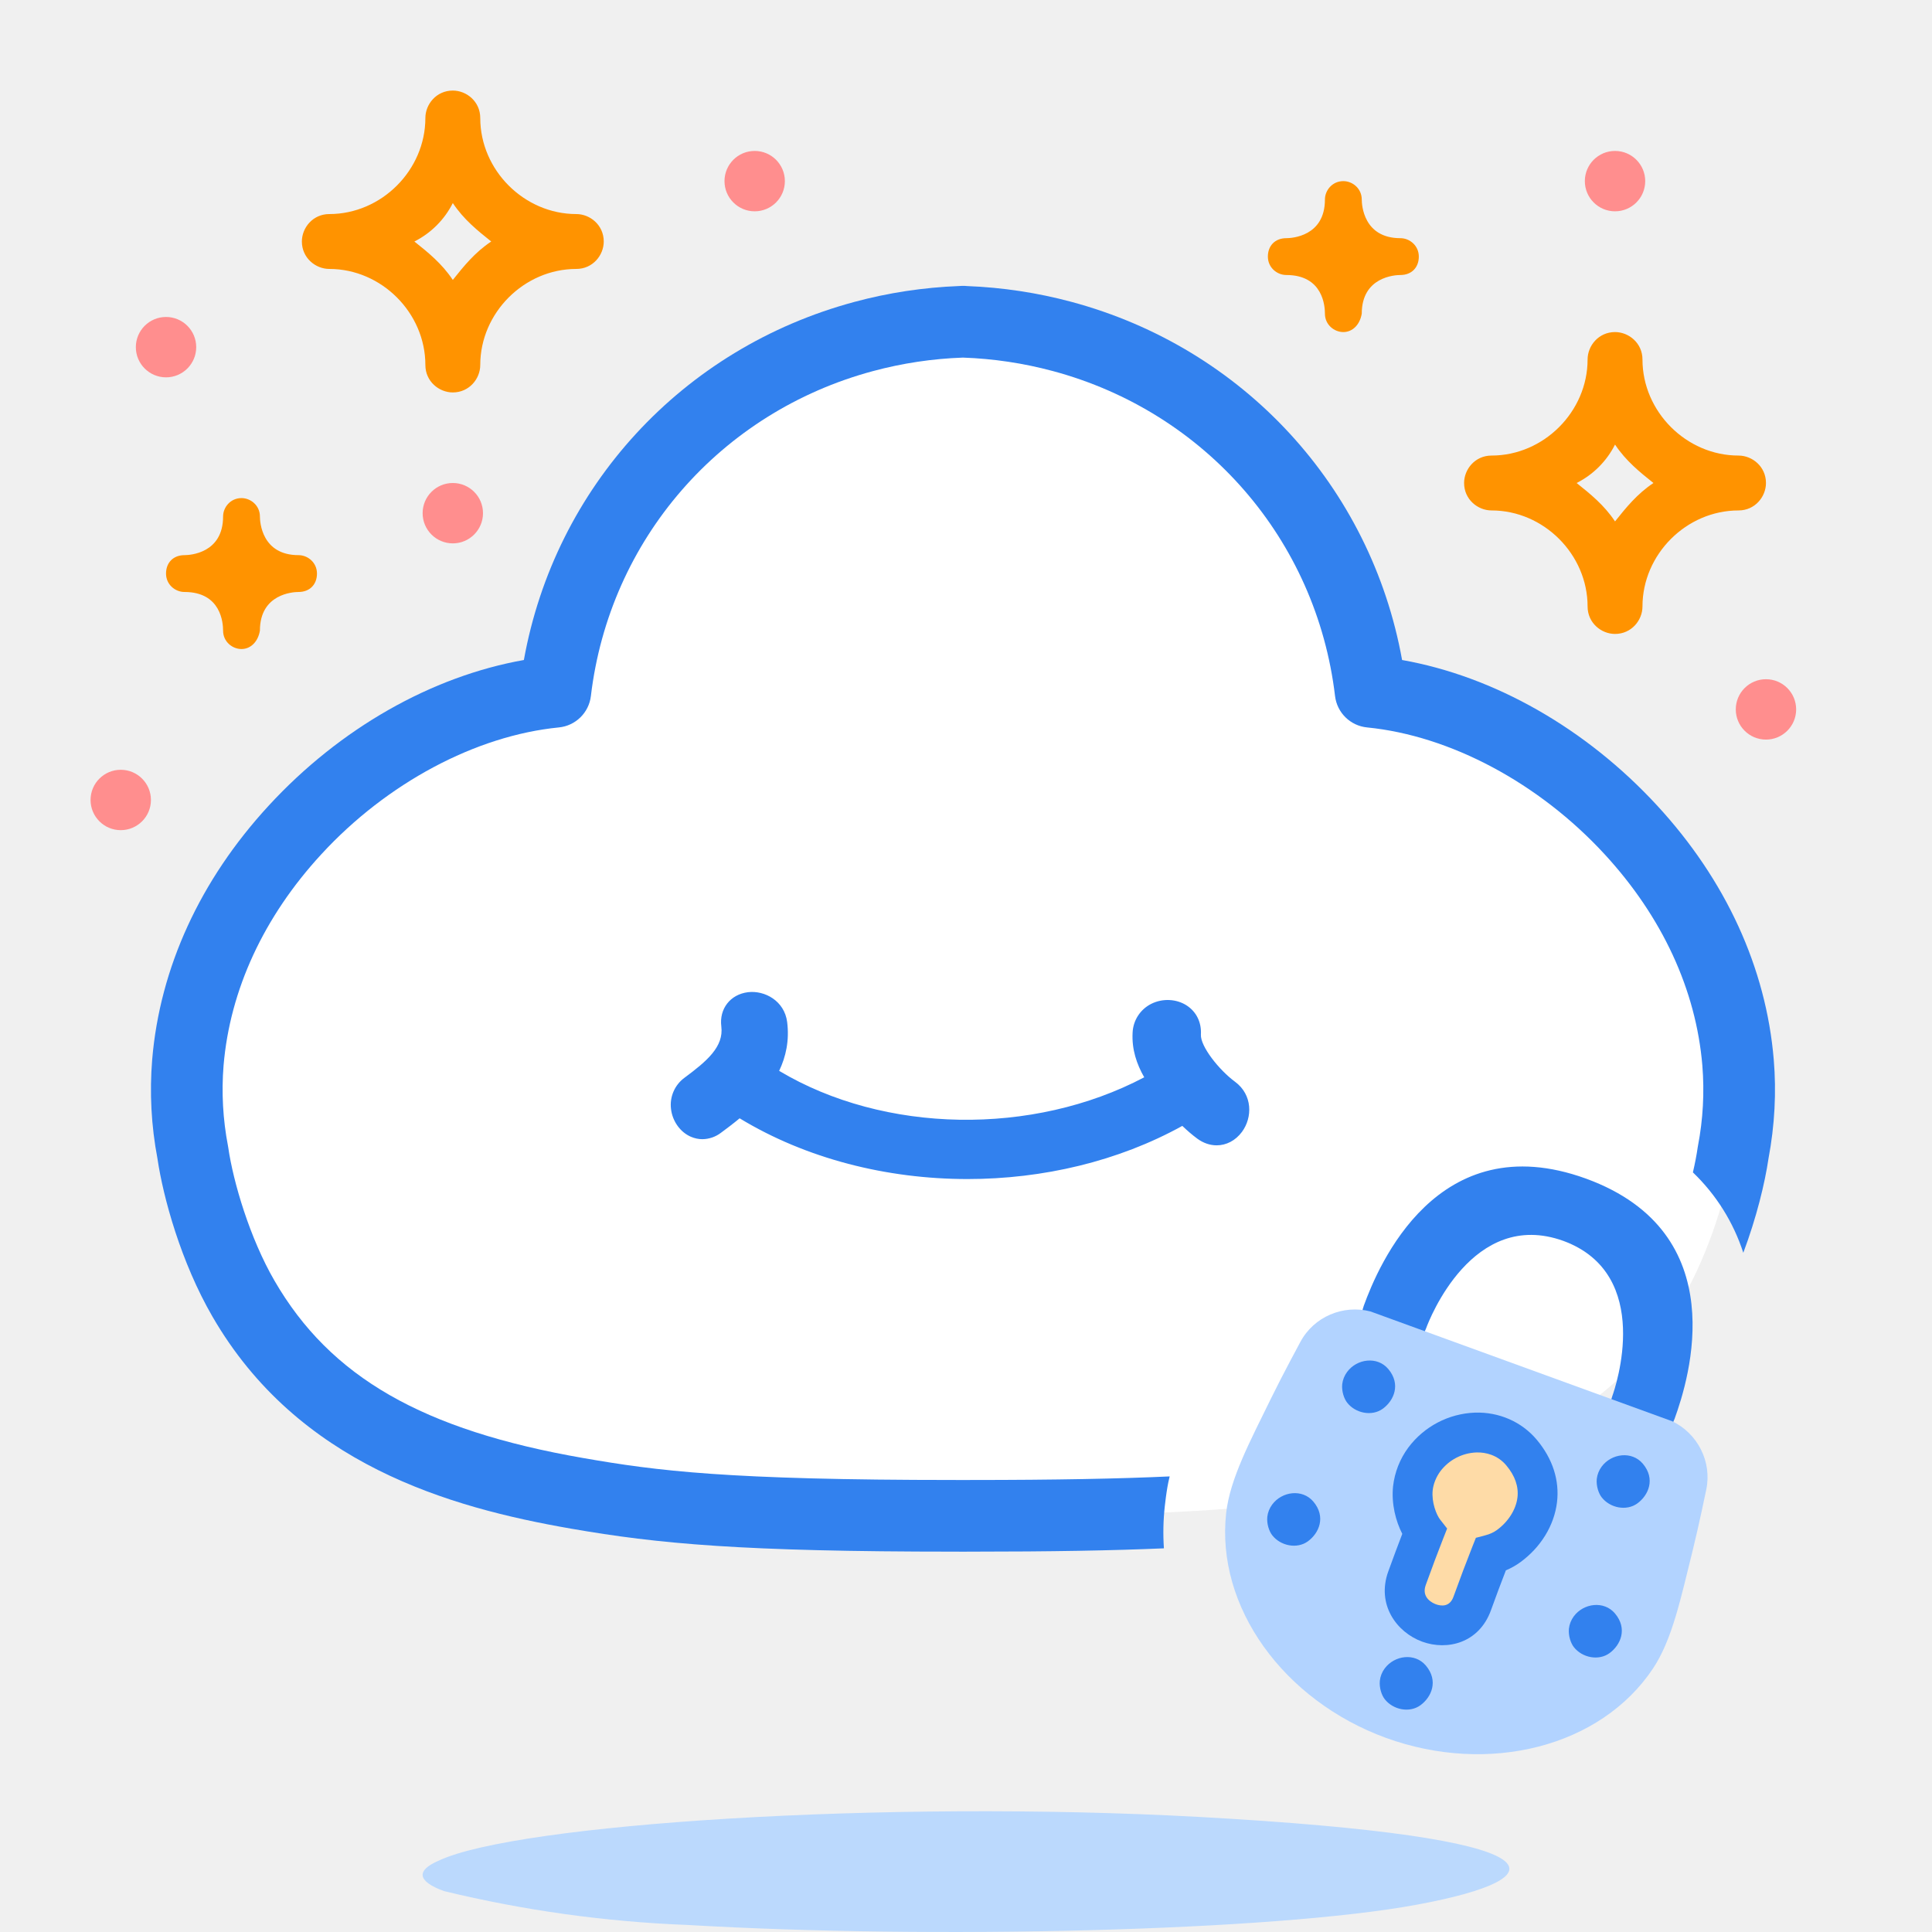
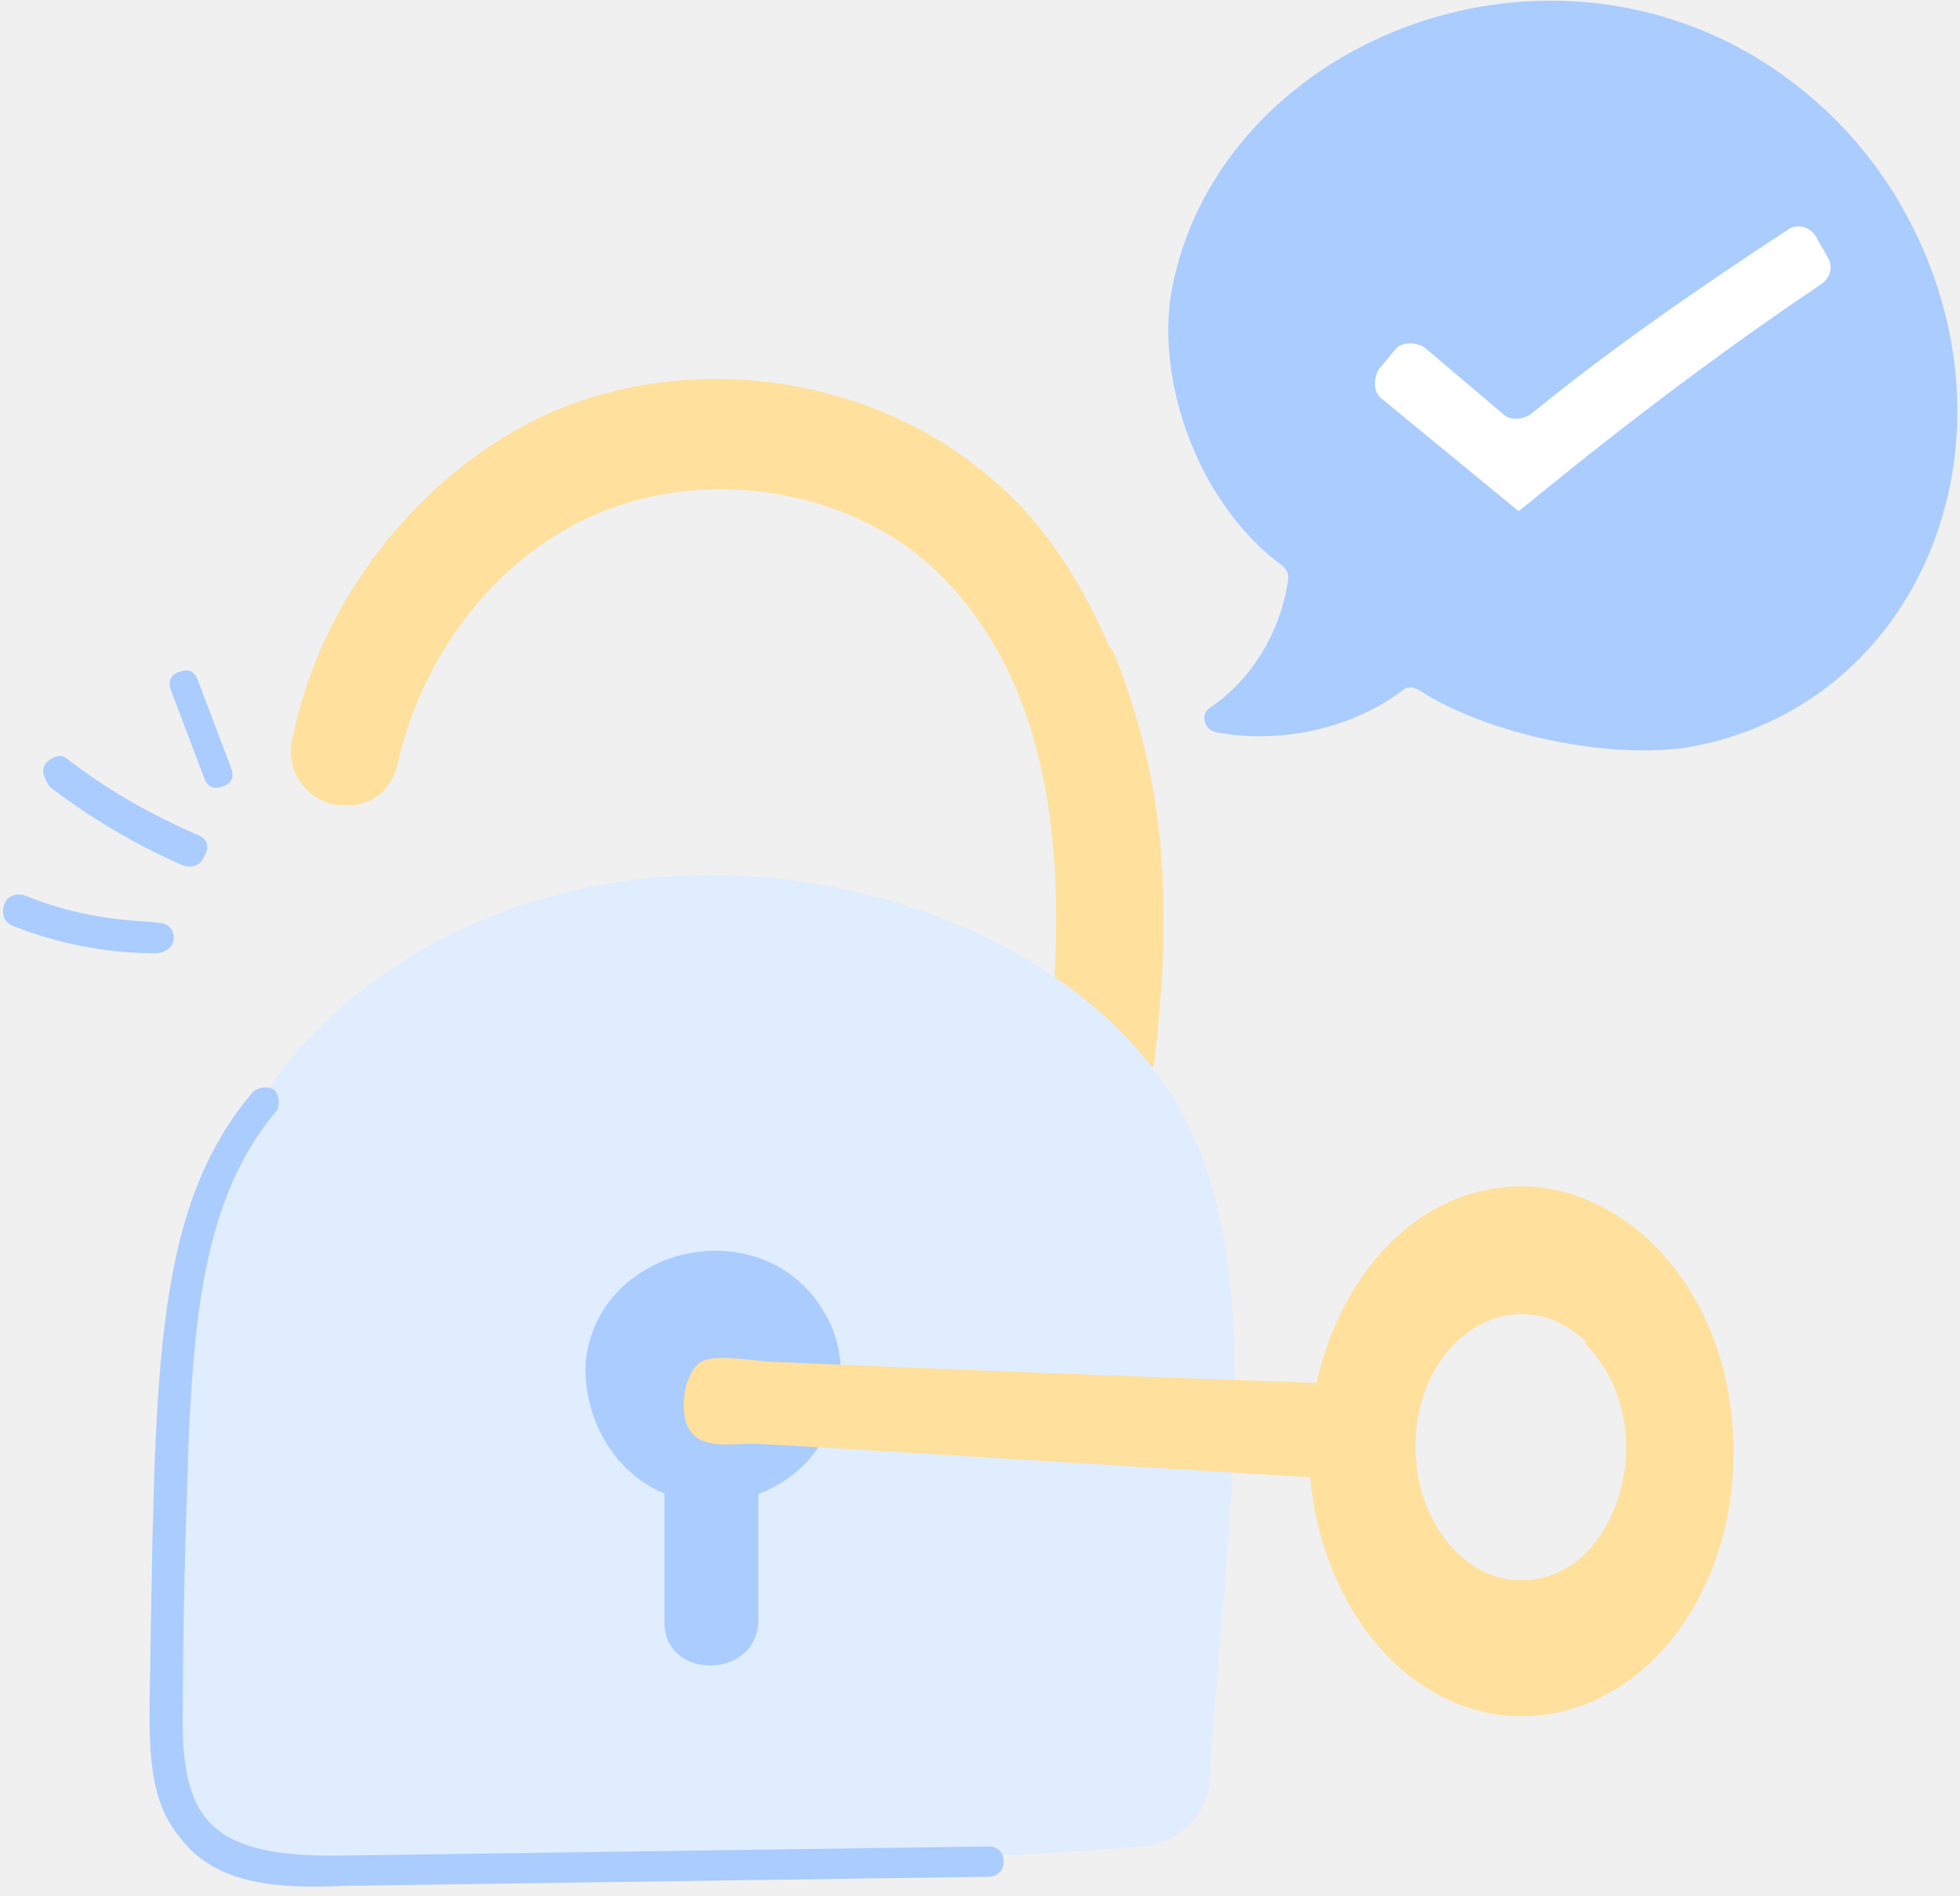
- <svg xmlns="http://www.w3.org/2000/svg" width="128" height="128" viewBox="0 0 128 128" fill="none">
-   <path fill-rule="evenodd" clip-rule="evenodd" d="M115.149 70.393c-.483-5.764-3.108-11.079-7.096-15.408-4.338-4.707-10.593-8.496-17.246-9.151a27.82 27.82 0 0 0-20.435-23.542 28.937 28.937 0 0 0-6.54-.974v-.006c-.01.002-.022.002-.032.002-.011 0-.022 0-.033-.002v.006c-2.173.073-4.368.389-6.54.974-11.308 3.04-19.138 12.606-20.434 23.542-6.655.655-12.91 4.444-17.247 9.151-3.988 4.33-6.615 9.644-7.1 15.408a22.135 22.135 0 0 0 .327 5.968c.391 2.719 1.612 6.666 3.359 9.682 4.59 7.928 12.415 11.21 22.102 12.896 5.35.93 10.428 1.488 25.062 1.488l.471.002h.065l.47-.002c14.635 0 19.713-.557 25.061-1.488 9.687-1.686 17.513-4.968 22.102-12.896 1.749-3.016 2.97-6.963 3.361-9.682.373-1.965.493-3.976.323-5.968Z" fill="#fff" />
-   <path fill-rule="evenodd" clip-rule="evenodd" d="M57.845 24.584a26.48 26.48 0 0 1 5.954-.892 26.51 26.51 0 0 1 5.957.892C79.881 27.306 87.22 35.758 88.45 46.112a2.371 2.371 0 0 0 2.123 2.082c5.507.544 11.389 3.682 15.734 8.4 3.818 4.142 6.058 8.984 6.478 13.997v.002a19.714 19.714 0 0 1-.291 5.324l-.018.106c-.07.49-.177 1.049-.317 1.651A12.85 12.85 0 0 1 115.498 83c.884-2.354 1.431-4.627 1.67-6.247.412-2.195.529-4.401.347-6.56-.509-6.074-3.177-11.89-7.718-16.816-4.713-5.116-10.787-8.565-16.905-9.65C90.826 32.274 82.4 23.067 70.99 20a31.266 31.266 0 0 0-6.911-1.047 2.178 2.178 0 0 0-.358-.012c-.067.002-.127.004-.193.01-2.349.092-4.677.445-6.916 1.05-11.413 3.067-19.84 12.272-21.904 23.726-6.122 1.085-12.196 4.534-16.907 9.65-4.539 4.924-7.207 10.742-7.718 16.818a24.436 24.436 0 0 0 .348 6.558c.382 2.598 1.562 6.879 3.647 10.478 5.656 9.772 15.663 12.639 23.749 14.045 5.806 1.011 11.34 1.524 25.468 1.524l.472.002h.08l.456-.002c5.336 0 9.447-.073 12.809-.219a15.698 15.698 0 0 1 .06-2.8l.069-.573.05-.352.054-.336.062-.325.073-.321.014-.058c-3.293.152-7.5.237-13.191.237l-.53.002-.478-.002c-15.132 0-19.764-.602-24.654-1.454C28 94.749 21.883 91.235 18.187 84.853c-1.641-2.83-2.739-6.56-3.065-8.83a2.164 2.164 0 0 0-.018-.106 19.794 19.794 0 0 1-.292-5.326c.423-5.014 2.663-9.854 6.48-13.997 4.342-4.718 10.226-7.856 15.733-8.4a2.371 2.371 0 0 0 2.123-2.082c1.23-10.354 8.567-18.806 18.697-21.528Z" fill="#3281EE" />
-   <path fill-rule="evenodd" clip-rule="evenodd" d="M81.82 71.666c-1.06-.782-2.3-2.349-2.257-3.124.046-.801-.294-1.502-.934-1.922-.68-.445-1.606-.49-2.359-.111a2.243 2.243 0 0 0-1.232 1.9c-.062 1.132.276 2.099.77 2.965-7.389 3.895-17.21 3.743-24.187-.427.447-.936.684-2.01.53-3.235-.178-1.4-1.489-2.114-2.6-1.976-1.168.147-1.909 1.101-1.762 2.268.17 1.345-.954 2.298-2.44 3.4a2.227 2.227 0 0 0-.893 2.066c.094.814.611 1.537 1.314 1.842.25.108.51.162.767.162a2.07 2.07 0 0 0 1.236-.43c.36-.266.785-.584 1.23-.953 4.406 2.677 9.749 4.024 15.098 4.024 4.99 0 9.987-1.173 14.23-3.522.305.292.633.58.993.846.404.296.847.442 1.28.442.636 0 1.247-.307 1.68-.892.699-.948.717-2.45-.463-3.323ZM105.09 78.09a.035.035 0 0 1-.013-.003.07.07 0 0 0-.012-.005c-9.842-3.563-13.751 5.785-14.71 8.425a2.194 2.194 0 0 0 1.312 2.813 2.194 2.194 0 0 0 2.814-1.31c.208-.576 3.075-7.964 9.095-5.798 6.002 2.21 3.45 9.714 3.242 10.288a2.195 2.195 0 1 0 4.127 1.501c.959-2.64 3.974-12.315-5.855-15.91Z" fill="#3281EE" />
-   <path fill-rule="evenodd" clip-rule="evenodd" d="M112.131 102.779c.425-1.713.913-4.089.913-4.089.389-1.854-.577-3.726-2.261-4.53l-19.986-7.273c-1.806-.468-3.748.344-4.643 2.017 0 0-1.155 2.132-1.932 3.718-1.395 2.858-2.727 5.328-2.985 7.617-.693 6.22 3.79 12.417 10.593 14.903 6.809 2.469 14.226.602 17.69-4.607 1.277-1.921 1.842-4.67 2.611-7.756Z" fill="#B2D3FF" />
-   <path fill-rule="evenodd" clip-rule="evenodd" d="M88.925 91.71c-.046.467.124.965.33 1.222.546.699 1.636.927 2.362.398.732-.535 1.214-1.616.36-2.63-.727-.864-2.083-.68-2.727.194a1.693 1.693 0 0 0-.325.816ZM83.962 100.497c-.046.466.124.963.328 1.219.547.701 1.638.929 2.362.4.734-.534 1.216-1.616.363-2.629-.728-.864-2.084-.681-2.73.194a1.688 1.688 0 0 0-.323.816ZM91.418 111.358c-.047.464.121.963.326 1.219.549.701 1.637.929 2.363.4.732-.534 1.215-1.616.36-2.629-.727-.864-2.083-.681-2.728.192a1.682 1.682 0 0 0-.322.818ZM103.944 107.905c-.046.465.124.963.328 1.221.549.7 1.638.927 2.364.398.732-.534 1.214-1.615.36-2.629-.728-.864-2.083-.681-2.729.192a1.712 1.712 0 0 0-.323.818ZM105.79 97.984c-.046.467.124.965.328 1.221.547.7 1.638.928 2.364.398.732-.534 1.214-1.615.36-2.628-.728-.865-2.083-.68-2.729.193a1.695 1.695 0 0 0-.323.816Z" fill="#3281EE" />
-   <path fill-rule="evenodd" clip-rule="evenodd" d="M100.802 96.234c-1.718-2.037-4.913-1.605-6.436.456a4.005 4.005 0 0 0-.762 1.925c-.11 1.094.293 2.267.768 2.873-.336.856-.71 1.847-1.153 3.072-1.015 2.796 3.297 4.492 4.32 1.679.471-1.306.87-2.355 1.223-3.25.421-.109.823-.29 1.189-.554 1.725-1.26 2.862-3.809.851-6.201Z" fill="#FEDBA7" />
-   <path fill-rule="evenodd" clip-rule="evenodd" d="M98.794 96.382a2.624 2.624 0 0 0-.988-.153 3.14 3.14 0 0 0-2.378 1.245c-.28.378-.466.843-.51 1.275-.08.782.248 1.612.494 1.926l.464.594-.276.702c-.332.845-.703 1.828-1.14 3.038-.316.868.496 1.214.666 1.275.002 0 .002 0 .002.002.327.119.913.212 1.168-.497.45-1.242.855-2.317 1.239-3.285l.246-.62.645-.171c.284-.073.536-.192.752-.348.751-.548 1.26-1.354 1.357-2.15.088-.724-.161-1.442-.74-2.13a2.346 2.346 0 0 0-1.001-.703Zm-4.57 12.382c-1.685-.613-3.044-2.451-2.246-4.655.346-.952.65-1.768.927-2.487-.429-.834-.73-1.98-.612-3.14a5.318 5.318 0 0 1 1.011-2.577 5.78 5.78 0 0 1 4.417-2.315c1.595-.05 3.087.602 4.091 1.793l.002.002c1.052 1.255 1.517 2.69 1.341 4.148-.186 1.531-1.07 2.976-2.426 3.966a4.709 4.709 0 0 1-.961.54 125.98 125.98 0 0 0-.99 2.649c-.784 2.164-2.882 2.683-4.55 2.078-.002 0-.003 0-.003-.002Z" fill="#3281EE" />
-   <path d="M29.419 125.29a81.818 81.818 0 0 0 16.14 2.244c16.167.948 38.76.424 48.326-1.346 9.567-1.771 10.083-4.465-14.448-5.812-20.925-1.147-45.26.474-50.362 2.894-1.52.648-1.447 1.371.344 2.02Z" fill="#BBD9FD" />
-   <path d="M16 43c-.61 0-1.22-.488-1.22-1.22 0-.487-.121-2.56-2.56-2.56-.61 0-1.22-.488-1.22-1.22s.488-1.22 1.22-1.22c.365 0 2.56-.122 2.56-2.56 0-.61.488-1.22 1.22-1.22.61 0 1.22.488 1.22 1.22 0 .365.122 2.56 2.56 2.56.61 0 1.22.488 1.22 1.22s-.488 1.22-1.22 1.22c-.365 0-2.56.122-2.56 2.56-.122.732-.61 1.22-1.22 1.22ZM89 22c-.61 0-1.22-.488-1.22-1.22 0-.487-.121-2.56-2.56-2.56-.61 0-1.22-.488-1.22-1.22s.488-1.22 1.22-1.22c.365 0 2.56-.121 2.56-2.56 0-.61.488-1.22 1.22-1.22.61 0 1.22.488 1.22 1.22 0 .365.121 2.56 2.56 2.56.61 0 1.22.488 1.22 1.22s-.488 1.22-1.22 1.22c-.365 0-2.56.122-2.56 2.56-.122.732-.61 1.22-1.22 1.22ZM30 26c-.91 0-1.818-.727-1.818-1.818 0-3.455-2.91-6.364-6.364-6.364C20.91 17.818 20 17.091 20 16c0-.91.727-1.818 1.818-1.818 3.455 0 6.364-2.91 6.364-6.364C28.182 6.91 28.909 6 30 6c.91 0 1.818.727 1.818 1.818 0 3.455 2.91 6.364 6.364 6.364.909 0 1.818.727 1.818 1.818 0 .91-.727 1.818-1.818 1.818-3.455 0-6.364 2.91-6.364 6.364C31.818 25.09 31.091 26 30 26Zm-2.546-10c.91.727 1.819 1.454 2.546 2.546.727-.91 1.454-1.819 2.545-2.546-.909-.727-1.818-1.454-2.545-2.546A5.744 5.744 0 0 1 27.454 16ZM107 42c-.909 0-1.818-.727-1.818-1.818 0-3.455-2.909-6.364-6.364-6.364C97.91 33.818 97 33.091 97 32c0-.91.727-1.818 1.818-1.818 3.455 0 6.364-2.91 6.364-6.364 0-.909.727-1.818 1.818-1.818.909 0 1.818.727 1.818 1.818 0 3.455 2.909 6.364 6.364 6.364.909 0 1.818.727 1.818 1.818 0 .91-.727 1.818-1.818 1.818-3.455 0-6.364 2.91-6.364 6.364 0 .909-.727 1.818-1.818 1.818Zm-2.545-10c.909.727 1.818 1.455 2.545 2.545.727-.909 1.455-1.818 2.545-2.545-.909-.727-1.818-1.454-2.545-2.546A5.745 5.745 0 0 1 104.455 32Z" fill="#FF9300" />
-   <circle cx="11" cy="23" r="2" fill="#FF8E8E" />
-   <circle cx="30" cy="34" r="2" fill="#FF8E8E" />
-   <circle cx="50" cy="12" r="2" fill="#FF8E8E" />
-   <circle cx="107" cy="12" r="2" fill="#FF8E8E" />
-   <circle cx="117" cy="47" r="2" fill="#FF8E8E" />
-   <circle cx="8" cy="53" r="2" fill="#FF8E8E" />
+ <svg xmlns="http://www.w3.org/2000/svg" width="122" height="118" viewBox="0 0 122 118" fill="none">
+   <path d="M71.898 65.758c-.189 1.885-1.886 3.016-3.582 2.827h-.189c-1.697-.188-3.016-1.885-2.828-3.581 1.131-10.746.566-22.434-7.352-29.787-5.467-4.901-14.328-6.22-21.303-3.016-6.032 2.828-10.368 8.672-11.877 15.27-.377 1.697-1.696 2.828-3.393 2.64h-.188c-2.074-.19-3.394-2.074-3.017-3.96 1.697-8.672 7.73-16.4 15.459-20.171 9.237-4.336 20.926-2.64 28.466 4.147 3.017 2.64 5.28 6.221 6.976 10.18 3.77 8.295 3.77 16.779 2.828 25.45Z" fill="#FFE09D" />
+   <path d="M72.275 61.798c-2.263.188-4.336 0-6.599-.189.566-9.614-.565-19.795-7.729-26.393-5.467-4.901-14.328-6.221-21.303-3.016-6.032 2.828-10.368 8.672-11.877 15.27-.377 1.697-1.696 2.828-3.393 2.64h-.189c-1.13 0-2.073-.755-2.639-1.697 2.828-6.599 7.352-12.254 13.574-16.025 7.729-4.713 18.098-5.655 26.016-1.13 4.147 2.45 7.352 6.032 11.122 9.237 1.131 2.64 1.885 5.467 2.451 8.483.754 4.525.754 10.18.566 12.82Z" fill="#FFE09D" />
+   <path d="M75.29 110.813c-.188 2.262-1.884 3.959-4.147 4.147-19.794 1.509-35.819 1.697-52.22 1.32-4.147 0-6.41-2.639-7.54-6.033-1.697-4.147-1.509-9.991-1.697-13.762-.189-12.065 2.073-25.261 11.31-33.556 17.156-15.082 44.869-8.107 52.598 6.41 5.467 9.991 2.64 26.015 1.697 41.474Z" fill="#E0EDFF" />
+   <path d="M51.349 81.781c1.697 2.828 1.131 6.787-1.131 9.238-2.262 2.45-6.033 3.205-9.05 1.885-3.015-1.32-4.9-4.713-4.712-8.106.754-7.353 11.122-9.615 14.893-3.017Z" fill="#ACF" />
+   <path d="M41.357 101.01V90.453c0-1.508 1.132-2.64 2.64-2.64h.565c1.508 0 2.64 1.132 2.64 2.64v10.557c-.189 3.582-5.845 3.582-5.845 0Z" fill="#ACF" />
+   <path d="M84.529 92.15c-.566 0-33.557-2.073-37.516-2.262-1.508 0-3.393.377-4.147-.943-.566-.942-.377-3.393.754-4.147.942-.566 3.582 0 4.713 0 26.204 1.131 36.761 1.32 36.761 1.508-.188 2.64-.754 3.394-.565 5.844Z" fill="#FFE09D" />
+   <path d="M94.709 73.863c-10.18 0-16.402 13.762-11.5 24.508 2.262 5.09 6.598 8.483 11.5 8.483 7.352 0 13.196-7.352 13.196-16.4 0-9.992-6.598-16.59-13.196-16.59Zm-.566 24.508c-3.393-.377-6.033-3.959-6.033-8.295 0-6.975 6.41-10.746 10.746-6.41 4.902 5.09 1.697 15.46-4.713 14.705Z" fill="#FFE09D" />
+   <path d="M94.709 106.666c-4.902 0-9.238-3.393-11.5-8.483 3.77 1.13 7.54 1.696 10.934.188 6.598.566 9.615-9.614 4.525-14.704.188-.943.565-1.886 1.32-2.64 1.319-1.32 3.393-1.508 5.089-.754 6.599 10.934.377 26.393-10.368 26.393Z" fill="#FFE09D" />
+   <path d="M11.194 114.395c-1.885-2.262-1.885-5.278-1.885-8.294.377-19.795 0-30.54 6.41-38.082.377-.377.942-.377 1.32-.188.377.377.377.942.188 1.32-4.524 5.278-5.09 12.819-5.467 19.983-.189 5.655-.377 11.311-.377 16.967-.189 7.163 1.508 9.614 10.18 9.426 13.196-.189 40.343-.566 39.966-.566.566 0 .943.377.943.943 0 .565-.377.942-.943.942l-39.966.566c-4.147.188-8.106 0-10.369-3.017ZM105.077 46.528c-4.901.754-12.442-.754-16.778-3.582-.377-.189-.754-.189-.943 0-3.204 2.45-7.729 3.393-11.688 2.64-.754-.19-.942-1.132-.377-1.509 2.828-1.885 4.525-5.09 4.902-8.106 0-.377-.189-.566-.377-.754-4.902-3.582-7.73-10.746-6.976-16.59C75.103 4.11 93.012-4.561 107.528 2.602a25.824 25.824 0 0 1 11.877 12.254c6.41 13.762-.377 29.221-14.328 31.672Z" fill="#ACF" />
+   <path d="m94.52 31.823-8.483-6.975c-.566-.377-.566-1.32-.189-1.885l.943-1.131c.377-.566 1.32-.566 1.885-.189l4.901 4.148c.377.377 1.132.377 1.697 0 5.09-4.148 10.557-7.918 16.024-11.5.566-.377 1.32-.189 1.697.377l.754 1.32c.377.565.189 1.32-.377 1.696-10.369 6.976-18.287 13.762-18.852 14.14Z" fill="#fff" />
+   <path d="M9.686 59.347a23.88 23.88 0 0 1-8.86-1.696C.26 57.462.07 56.896.26 56.33c.188-.566.754-.754 1.32-.566 4.147 1.697 7.352 1.508 8.294 1.697.566 0 .943.377.943.943 0 .565-.566.942-1.131.942Zm1.696-5.467a40.085 40.085 0 0 1-8.295-4.901c-.377-.566-.565-1.132-.188-1.508.377-.378.943-.566 1.32-.19 2.45 1.886 5.09 3.394 8.106 4.714.566.189.754.754.377 1.32-.188.565-.754.754-1.32.565Zm1.32-5.467-2.074-5.467c-.188-.566 0-.943.566-1.131.565-.189.942 0 1.131.565l2.074 5.467c.188.566 0 .943-.566 1.132-.565.188-.942 0-1.131-.566Z" fill="#ACF" />
</svg>
